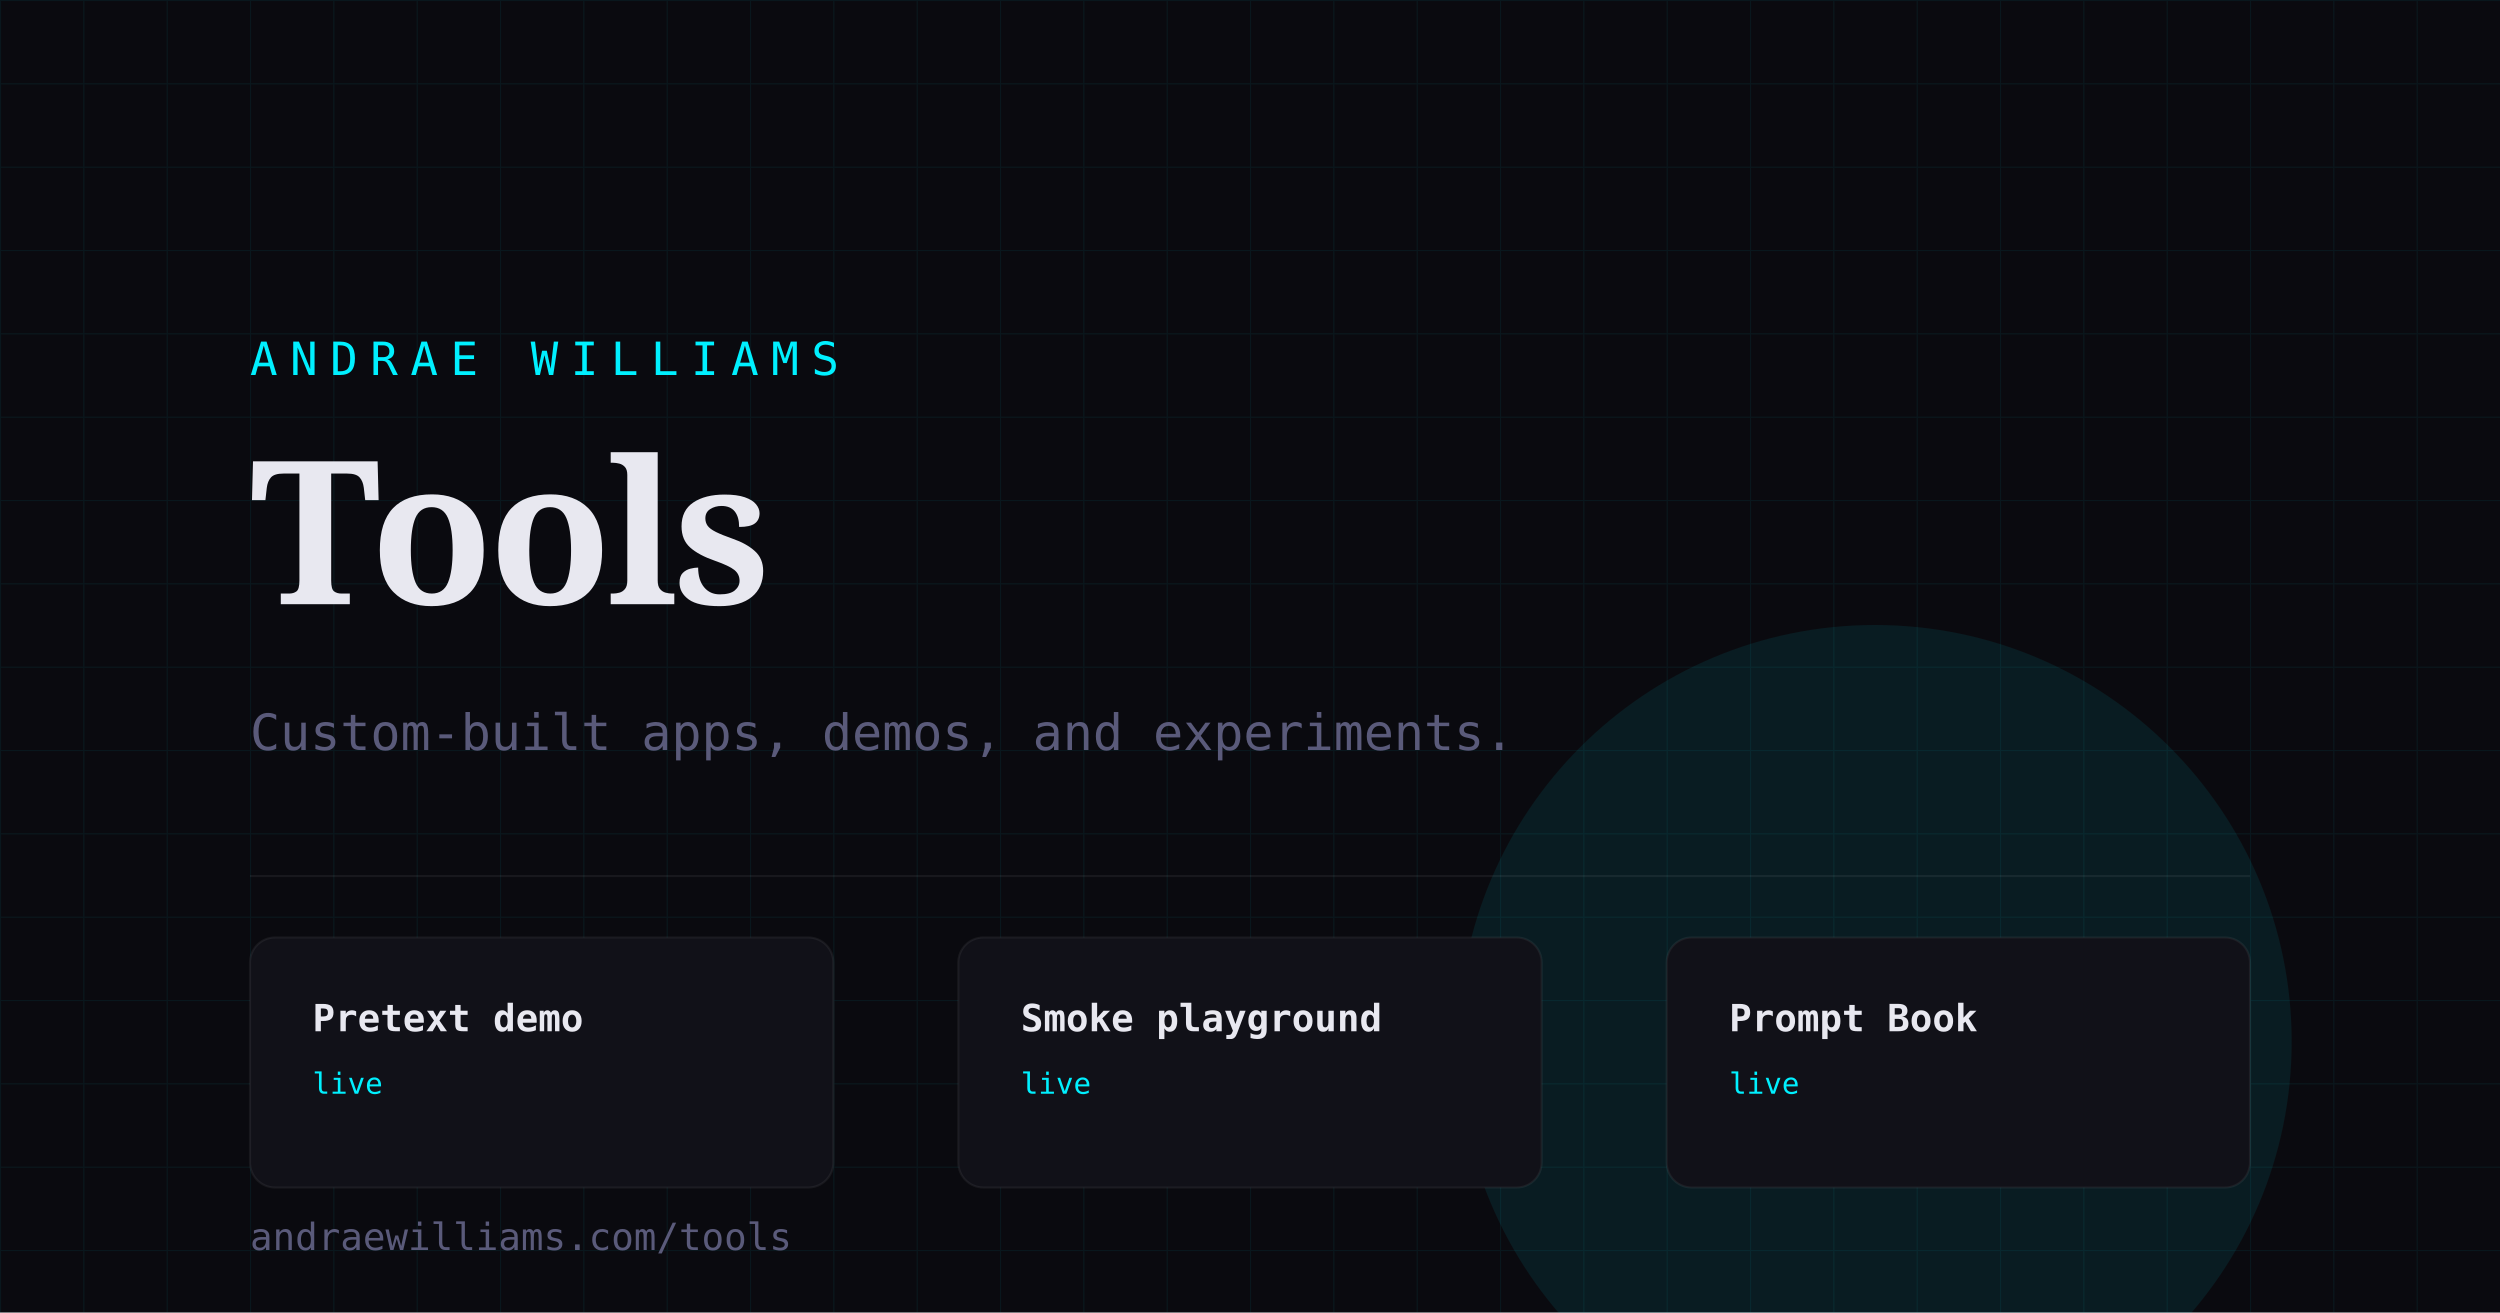
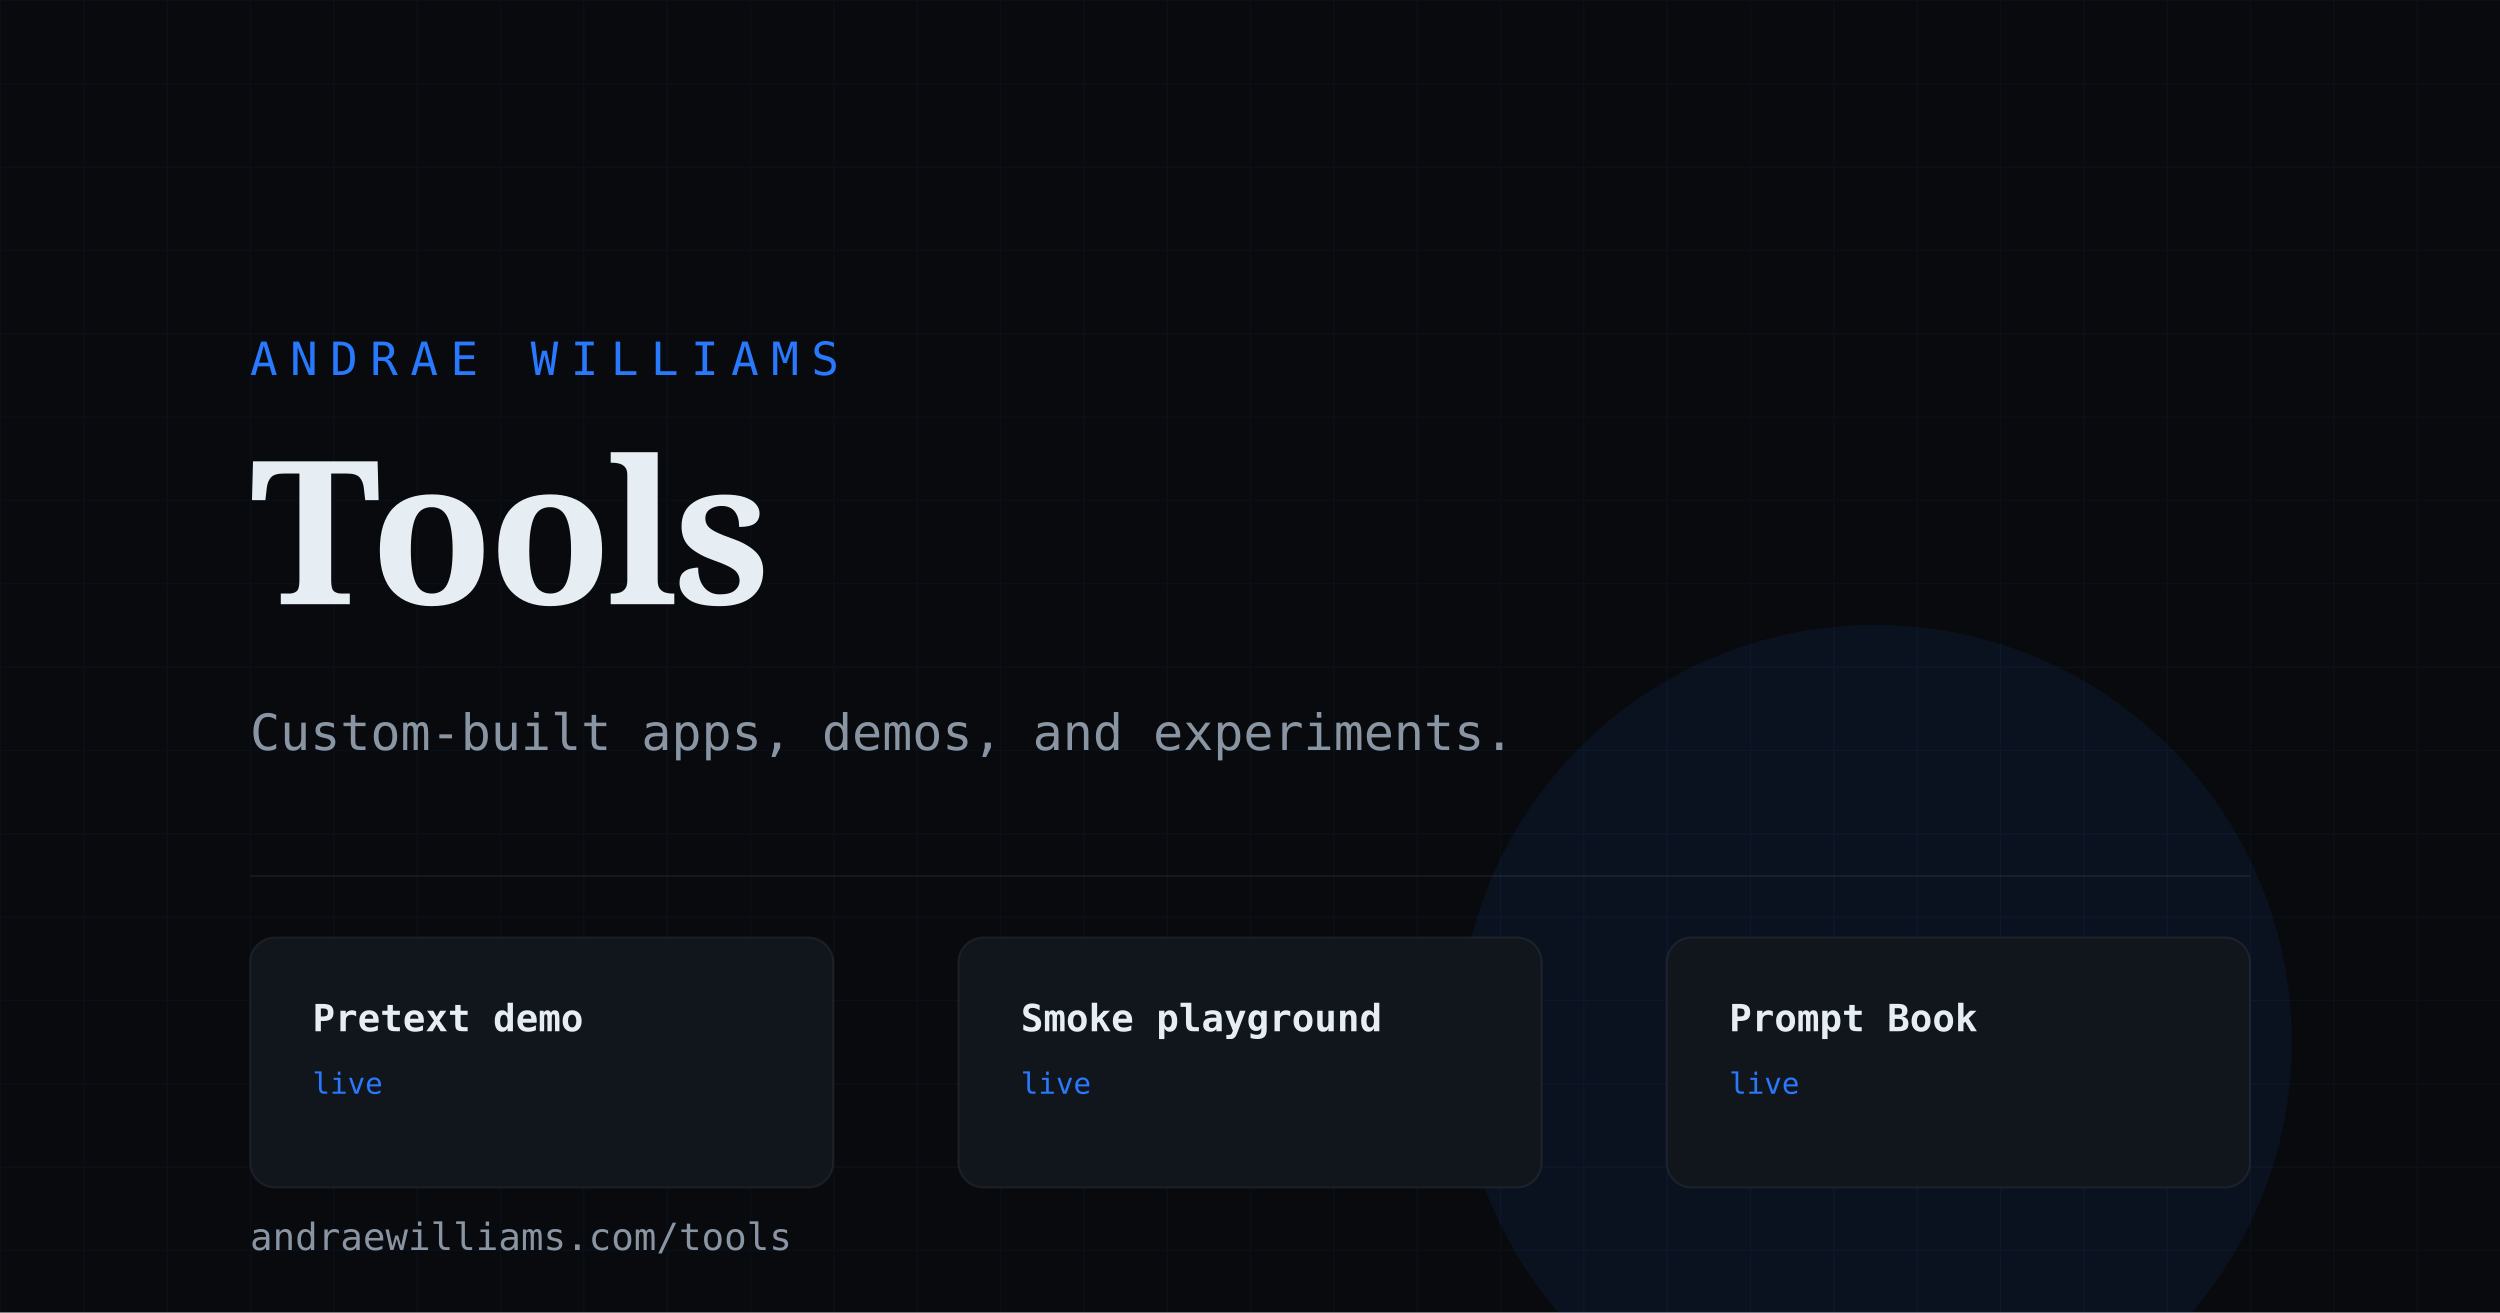
<svg xmlns="http://www.w3.org/2000/svg" width="1200" height="630" viewBox="0 0 1200 630" fill="none">
  <defs>
    <linearGradient id="g1" x1="0%" y1="0%" x2="100%" y2="0%">
-       <stop offset="0%" stop-color="#00f0ff" />
-       <stop offset="100%" stop-color="#9b5dff" />
+       <stop offset="0%" stop-color="#2979FF" />
+       <stop offset="100%" stop-color="#0D9488" />
    </linearGradient>
    <pattern id="grid" width="40" height="40" patternUnits="userSpaceOnUse">
-       <path d="M 40 0 L 0 0 0 40" fill="none" stroke="#00f0ff" stroke-opacity="0.06" stroke-width="1" />
+       <path d="M 40 0 L 0 0 0 40" fill="none" stroke="#2979FF" stroke-opacity="0.06" stroke-width="1" />
    </pattern>
  </defs>
-   <rect width="1200" height="630" fill="#0a0a0f" />
+   <rect width="1200" height="630" fill="#080A0D" />
  <rect width="1200" height="630" fill="url(#grid)" />
-   <circle cx="900" cy="500" r="200" fill="#00f0ff" fill-opacity="0.08" />
-   <text x="120" y="180" fill="#00f0ff" font-family="monospace" font-size="22" letter-spacing="6">ANDRAE WILLIAMS</text>
-   <text x="120" y="290" fill="#e8e8f0" font-family="Georgia, serif" font-size="96" font-weight="700" letter-spacing="-2">Tools</text>
-   <text x="120" y="360" fill="#5a5a7a" font-family="monospace" font-size="24">Custom-built apps, demos, and experiments.</text>
+   <circle cx="900" cy="500" r="200" fill="#2979FF" fill-opacity="0.08" />
+   <text x="120" y="180" fill="#2979FF" font-family="monospace" font-size="22" letter-spacing="6">ANDRAE WILLIAMS</text>
+   <text x="120" y="290" fill="#E6EDF3" font-family="Georgia, serif" font-size="96" font-weight="700" letter-spacing="-2">Tools</text>
+   <text x="120" y="360" fill="#8A95A3" font-family="monospace" font-size="24">Custom-built apps, demos, and experiments.</text>
  <rect x="120" y="420" width="960" height="1" fill="#ffffff" fill-opacity="0.06" />
-   <rect x="120" y="450" width="280" height="120" rx="12" fill="#111118" stroke="#ffffff" stroke-opacity="0.06" />
-   <rect x="460" y="450" width="280" height="120" rx="12" fill="#111118" stroke="#ffffff" stroke-opacity="0.06" />
-   <rect x="800" y="450" width="280" height="120" rx="12" fill="#111118" stroke="#ffffff" stroke-opacity="0.06" />
-   <text x="150" y="495" fill="#e8e8f0" font-family="monospace" font-size="18" font-weight="700">Pretext demo</text>
-   <text x="150" y="525" fill="#00f0ff" font-family="monospace" font-size="14">live</text>
-   <text x="490" y="495" fill="#e8e8f0" font-family="monospace" font-size="18" font-weight="700">Smoke playground</text>
-   <text x="490" y="525" fill="#00f0ff" font-family="monospace" font-size="14">live</text>
-   <text x="830" y="495" fill="#e8e8f0" font-family="monospace" font-size="18" font-weight="700">Prompt Book</text>
-   <text x="830" y="525" fill="#00f0ff" font-family="monospace" font-size="14">live</text>
-   <text x="120" y="600" fill="#5a5a7a" font-family="monospace" font-size="18">andraewilliams.com/tools</text>
+   <rect x="120" y="450" width="280" height="120" rx="12" fill="#11161D" stroke="#ffffff" stroke-opacity="0.06" />
+   <rect x="460" y="450" width="280" height="120" rx="12" fill="#11161D" stroke="#ffffff" stroke-opacity="0.06" />
+   <rect x="800" y="450" width="280" height="120" rx="12" fill="#11161D" stroke="#ffffff" stroke-opacity="0.06" />
+   <text x="150" y="495" fill="#E6EDF3" font-family="monospace" font-size="18" font-weight="700">Pretext demo</text>
+   <text x="150" y="525" fill="#2979FF" font-family="monospace" font-size="14">live</text>
+   <text x="490" y="495" fill="#E6EDF3" font-family="monospace" font-size="18" font-weight="700">Smoke playground</text>
+   <text x="490" y="525" fill="#2979FF" font-family="monospace" font-size="14">live</text>
+   <text x="830" y="495" fill="#E6EDF3" font-family="monospace" font-size="18" font-weight="700">Prompt Book</text>
+   <text x="830" y="525" fill="#2979FF" font-family="monospace" font-size="14">live</text>
+   <text x="120" y="600" fill="#8A95A3" font-family="monospace" font-size="18">andraewilliams.com/tools</text>
</svg>
